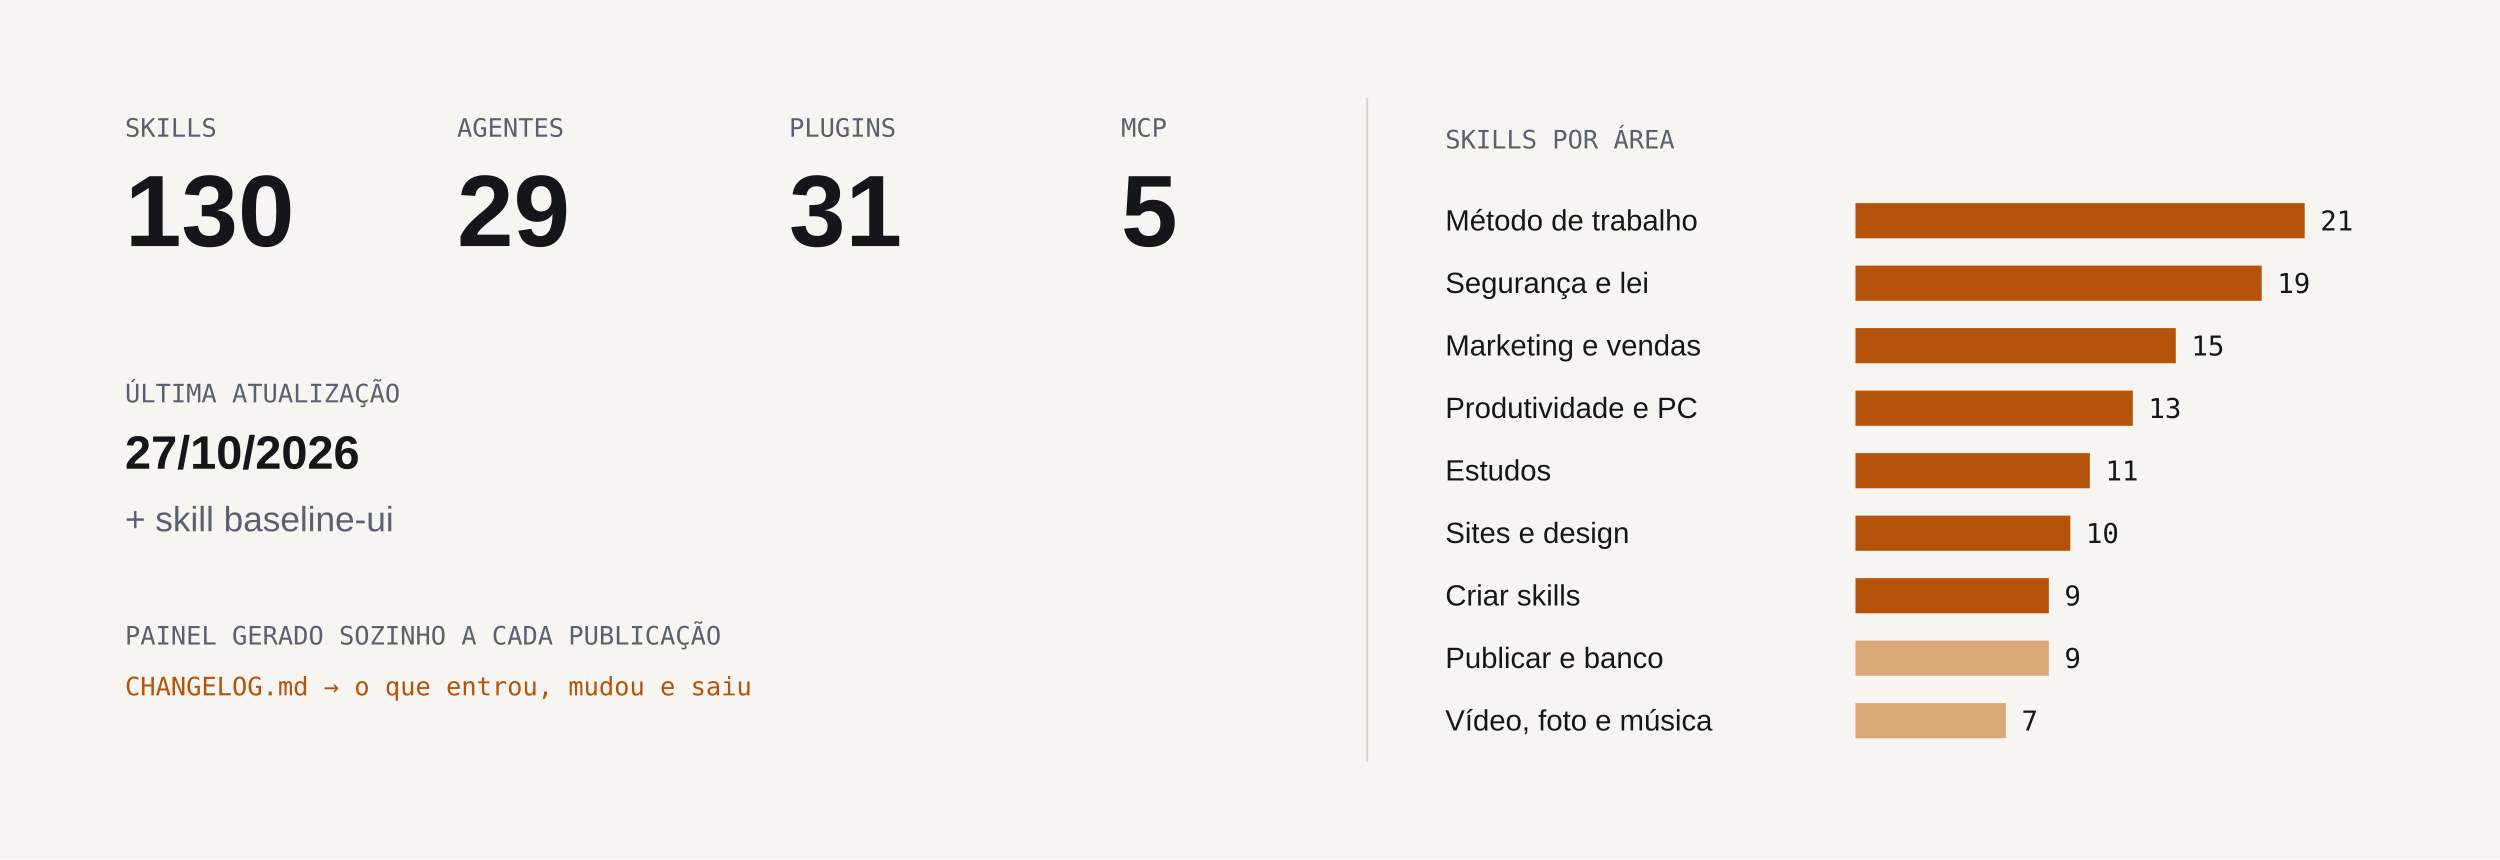
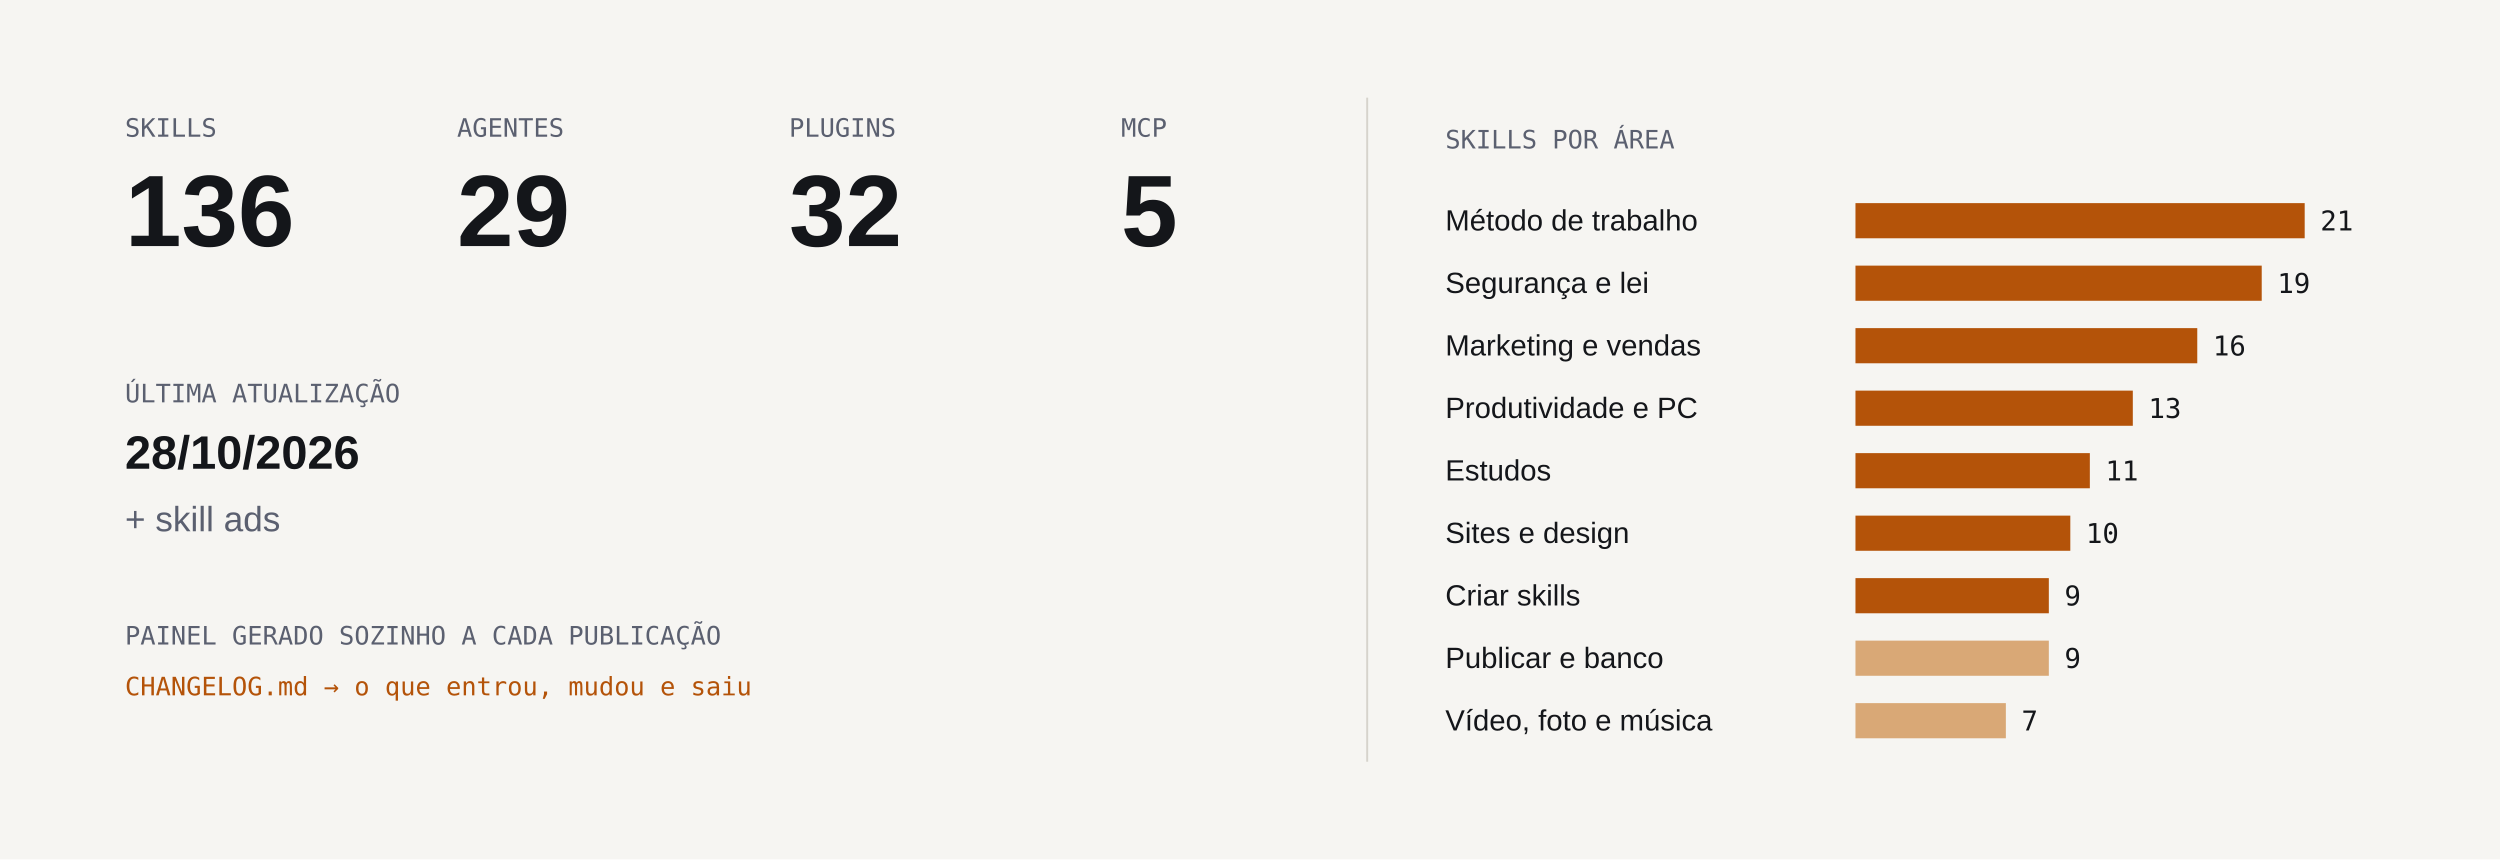
- <svg xmlns="http://www.w3.org/2000/svg" viewBox="0 0 1280 440" width="1280" height="440" role="img" aria-label="Painel do kit: skills por área e última atualização 27/10/2026">
+ <svg xmlns="http://www.w3.org/2000/svg" viewBox="0 0 1280 440" width="1280" height="440" role="img" aria-label="Painel do kit: skills por área e última atualização 28/10/2026">
  <rect width="1280" height="440" fill="#f6f5f2" />
  <text x="64" y="70" font-family="'JetBrains Mono','Cascadia Code',Consolas,'DejaVu Sans Mono',monospace" font-size="13" fill="#5b6070">SKILLS</text>
-   <text x="64" y="126" font-family="'Inter Tight','Segoe UI','Helvetica Neue',Arial,sans-serif" font-size="52" font-weight="700" fill="#14161a">130</text>
+   <text x="64" y="126" font-family="'Inter Tight','Segoe UI','Helvetica Neue',Arial,sans-serif" font-size="52" font-weight="700" fill="#14161a">136</text>
  <text x="234" y="70" font-family="'JetBrains Mono','Cascadia Code',Consolas,'DejaVu Sans Mono',monospace" font-size="13" fill="#5b6070">AGENTES</text>
  <text x="234" y="126" font-family="'Inter Tight','Segoe UI','Helvetica Neue',Arial,sans-serif" font-size="52" font-weight="700" fill="#14161a">29</text>
  <text x="404" y="70" font-family="'JetBrains Mono','Cascadia Code',Consolas,'DejaVu Sans Mono',monospace" font-size="13" fill="#5b6070">PLUGINS</text>
-   <text x="404" y="126" font-family="'Inter Tight','Segoe UI','Helvetica Neue',Arial,sans-serif" font-size="52" font-weight="700" fill="#14161a">31</text>
+   <text x="404" y="126" font-family="'Inter Tight','Segoe UI','Helvetica Neue',Arial,sans-serif" font-size="52" font-weight="700" fill="#14161a">32</text>
  <text x="574" y="70" font-family="'JetBrains Mono','Cascadia Code',Consolas,'DejaVu Sans Mono',monospace" font-size="13" fill="#5b6070">MCP</text>
  <text x="574" y="126" font-family="'Inter Tight','Segoe UI','Helvetica Neue',Arial,sans-serif" font-size="52" font-weight="700" fill="#14161a">5</text>
  <text x="64" y="206" font-family="'JetBrains Mono','Cascadia Code',Consolas,'DejaVu Sans Mono',monospace" font-size="13" fill="#5b6070">ÚLTIMA ATUALIZAÇÃO</text>
-   <text x="64" y="240" font-family="'Inter Tight','Segoe UI','Helvetica Neue',Arial,sans-serif" font-size="24" font-weight="700" fill="#14161a">27/10/2026</text>
-   <text x="64" y="272" font-family="'Inter Tight','Segoe UI','Helvetica Neue',Arial,sans-serif" font-size="18" fill="#5b6070">+ skill baseline-ui</text>
+   <text x="64" y="240" font-family="'Inter Tight','Segoe UI','Helvetica Neue',Arial,sans-serif" font-size="24" font-weight="700" fill="#14161a">28/10/2026</text>
+   <text x="64" y="272" font-family="'Inter Tight','Segoe UI','Helvetica Neue',Arial,sans-serif" font-size="18" fill="#5b6070">+ skill ads</text>
  <text x="64" y="330" font-family="'JetBrains Mono','Cascadia Code',Consolas,'DejaVu Sans Mono',monospace" font-size="13" fill="#5b6070">PAINEL GERADO SOZINHO A CADA PUBLICAÇÃO</text>
  <text x="64" y="356" font-family="'JetBrains Mono','Cascadia Code',Consolas,'DejaVu Sans Mono',monospace" font-size="13" fill="#b45309">CHANGELOG.md → o que entrou, mudou e saiu</text>
  <line x1="700" y1="50" x2="700" y2="390" stroke="#d6d3cc" />
  <text x="740" y="76" font-family="'JetBrains Mono','Cascadia Code',Consolas,'DejaVu Sans Mono',monospace" font-size="13" fill="#5b6070">SKILLS POR ÁREA</text>
  <text x="740" y="118" font-family="'Inter Tight','Segoe UI','Helvetica Neue',Arial,sans-serif" font-size="15" fill="#14161a">Método de trabalho</text>
  <rect x="950" y="104" width="230" height="18" fill="#b45309" />
  <text x="1188" y="118" font-family="'JetBrains Mono','Cascadia Code',Consolas,'DejaVu Sans Mono',monospace" font-size="14" fill="#14161a">21</text>
  <text x="740" y="150" font-family="'Inter Tight','Segoe UI','Helvetica Neue',Arial,sans-serif" font-size="15" fill="#14161a">Segurança e lei</text>
  <rect x="950" y="136" width="208" height="18" fill="#b45309" />
  <text x="1166" y="150" font-family="'JetBrains Mono','Cascadia Code',Consolas,'DejaVu Sans Mono',monospace" font-size="14" fill="#14161a">19</text>
  <text x="740" y="182" font-family="'Inter Tight','Segoe UI','Helvetica Neue',Arial,sans-serif" font-size="15" fill="#14161a">Marketing e vendas</text>
-   <rect x="950" y="168" width="164" height="18" fill="#b45309" />
-   <text x="1122" y="182" font-family="'JetBrains Mono','Cascadia Code',Consolas,'DejaVu Sans Mono',monospace" font-size="14" fill="#14161a">15</text>
+   <rect x="950" y="168" width="175" height="18" fill="#b45309" />
+   <text x="1133" y="182" font-family="'JetBrains Mono','Cascadia Code',Consolas,'DejaVu Sans Mono',monospace" font-size="14" fill="#14161a">16</text>
  <text x="740" y="214" font-family="'Inter Tight','Segoe UI','Helvetica Neue',Arial,sans-serif" font-size="15" fill="#14161a">Produtividade e PC</text>
  <rect x="950" y="200" width="142" height="18" fill="#b45309" />
  <text x="1100" y="214" font-family="'JetBrains Mono','Cascadia Code',Consolas,'DejaVu Sans Mono',monospace" font-size="14" fill="#14161a">13</text>
  <text x="740" y="246" font-family="'Inter Tight','Segoe UI','Helvetica Neue',Arial,sans-serif" font-size="15" fill="#14161a">Estudos</text>
  <rect x="950" y="232" width="120" height="18" fill="#b45309" />
  <text x="1078" y="246" font-family="'JetBrains Mono','Cascadia Code',Consolas,'DejaVu Sans Mono',monospace" font-size="14" fill="#14161a">11</text>
  <text x="740" y="278" font-family="'Inter Tight','Segoe UI','Helvetica Neue',Arial,sans-serif" font-size="15" fill="#14161a">Sites e design</text>
  <rect x="950" y="264" width="110" height="18" fill="#b45309" />
  <text x="1068" y="278" font-family="'JetBrains Mono','Cascadia Code',Consolas,'DejaVu Sans Mono',monospace" font-size="14" fill="#14161a">10</text>
  <text x="740" y="310" font-family="'Inter Tight','Segoe UI','Helvetica Neue',Arial,sans-serif" font-size="15" fill="#14161a">Criar skills</text>
  <rect x="950" y="296" width="99" height="18" fill="#b45309" />
  <text x="1057" y="310" font-family="'JetBrains Mono','Cascadia Code',Consolas,'DejaVu Sans Mono',monospace" font-size="14" fill="#14161a">9</text>
  <text x="740" y="342" font-family="'Inter Tight','Segoe UI','Helvetica Neue',Arial,sans-serif" font-size="15" fill="#14161a">Publicar e banco</text>
  <rect x="950" y="328" width="99" height="18" fill="#d9a876" />
  <text x="1057" y="342" font-family="'JetBrains Mono','Cascadia Code',Consolas,'DejaVu Sans Mono',monospace" font-size="14" fill="#14161a">9</text>
  <text x="740" y="374" font-family="'Inter Tight','Segoe UI','Helvetica Neue',Arial,sans-serif" font-size="15" fill="#14161a">Vídeo, foto e música</text>
  <rect x="950" y="360" width="77" height="18" fill="#d9a876" />
  <text x="1035" y="374" font-family="'JetBrains Mono','Cascadia Code',Consolas,'DejaVu Sans Mono',monospace" font-size="14" fill="#14161a">7</text>
</svg>
